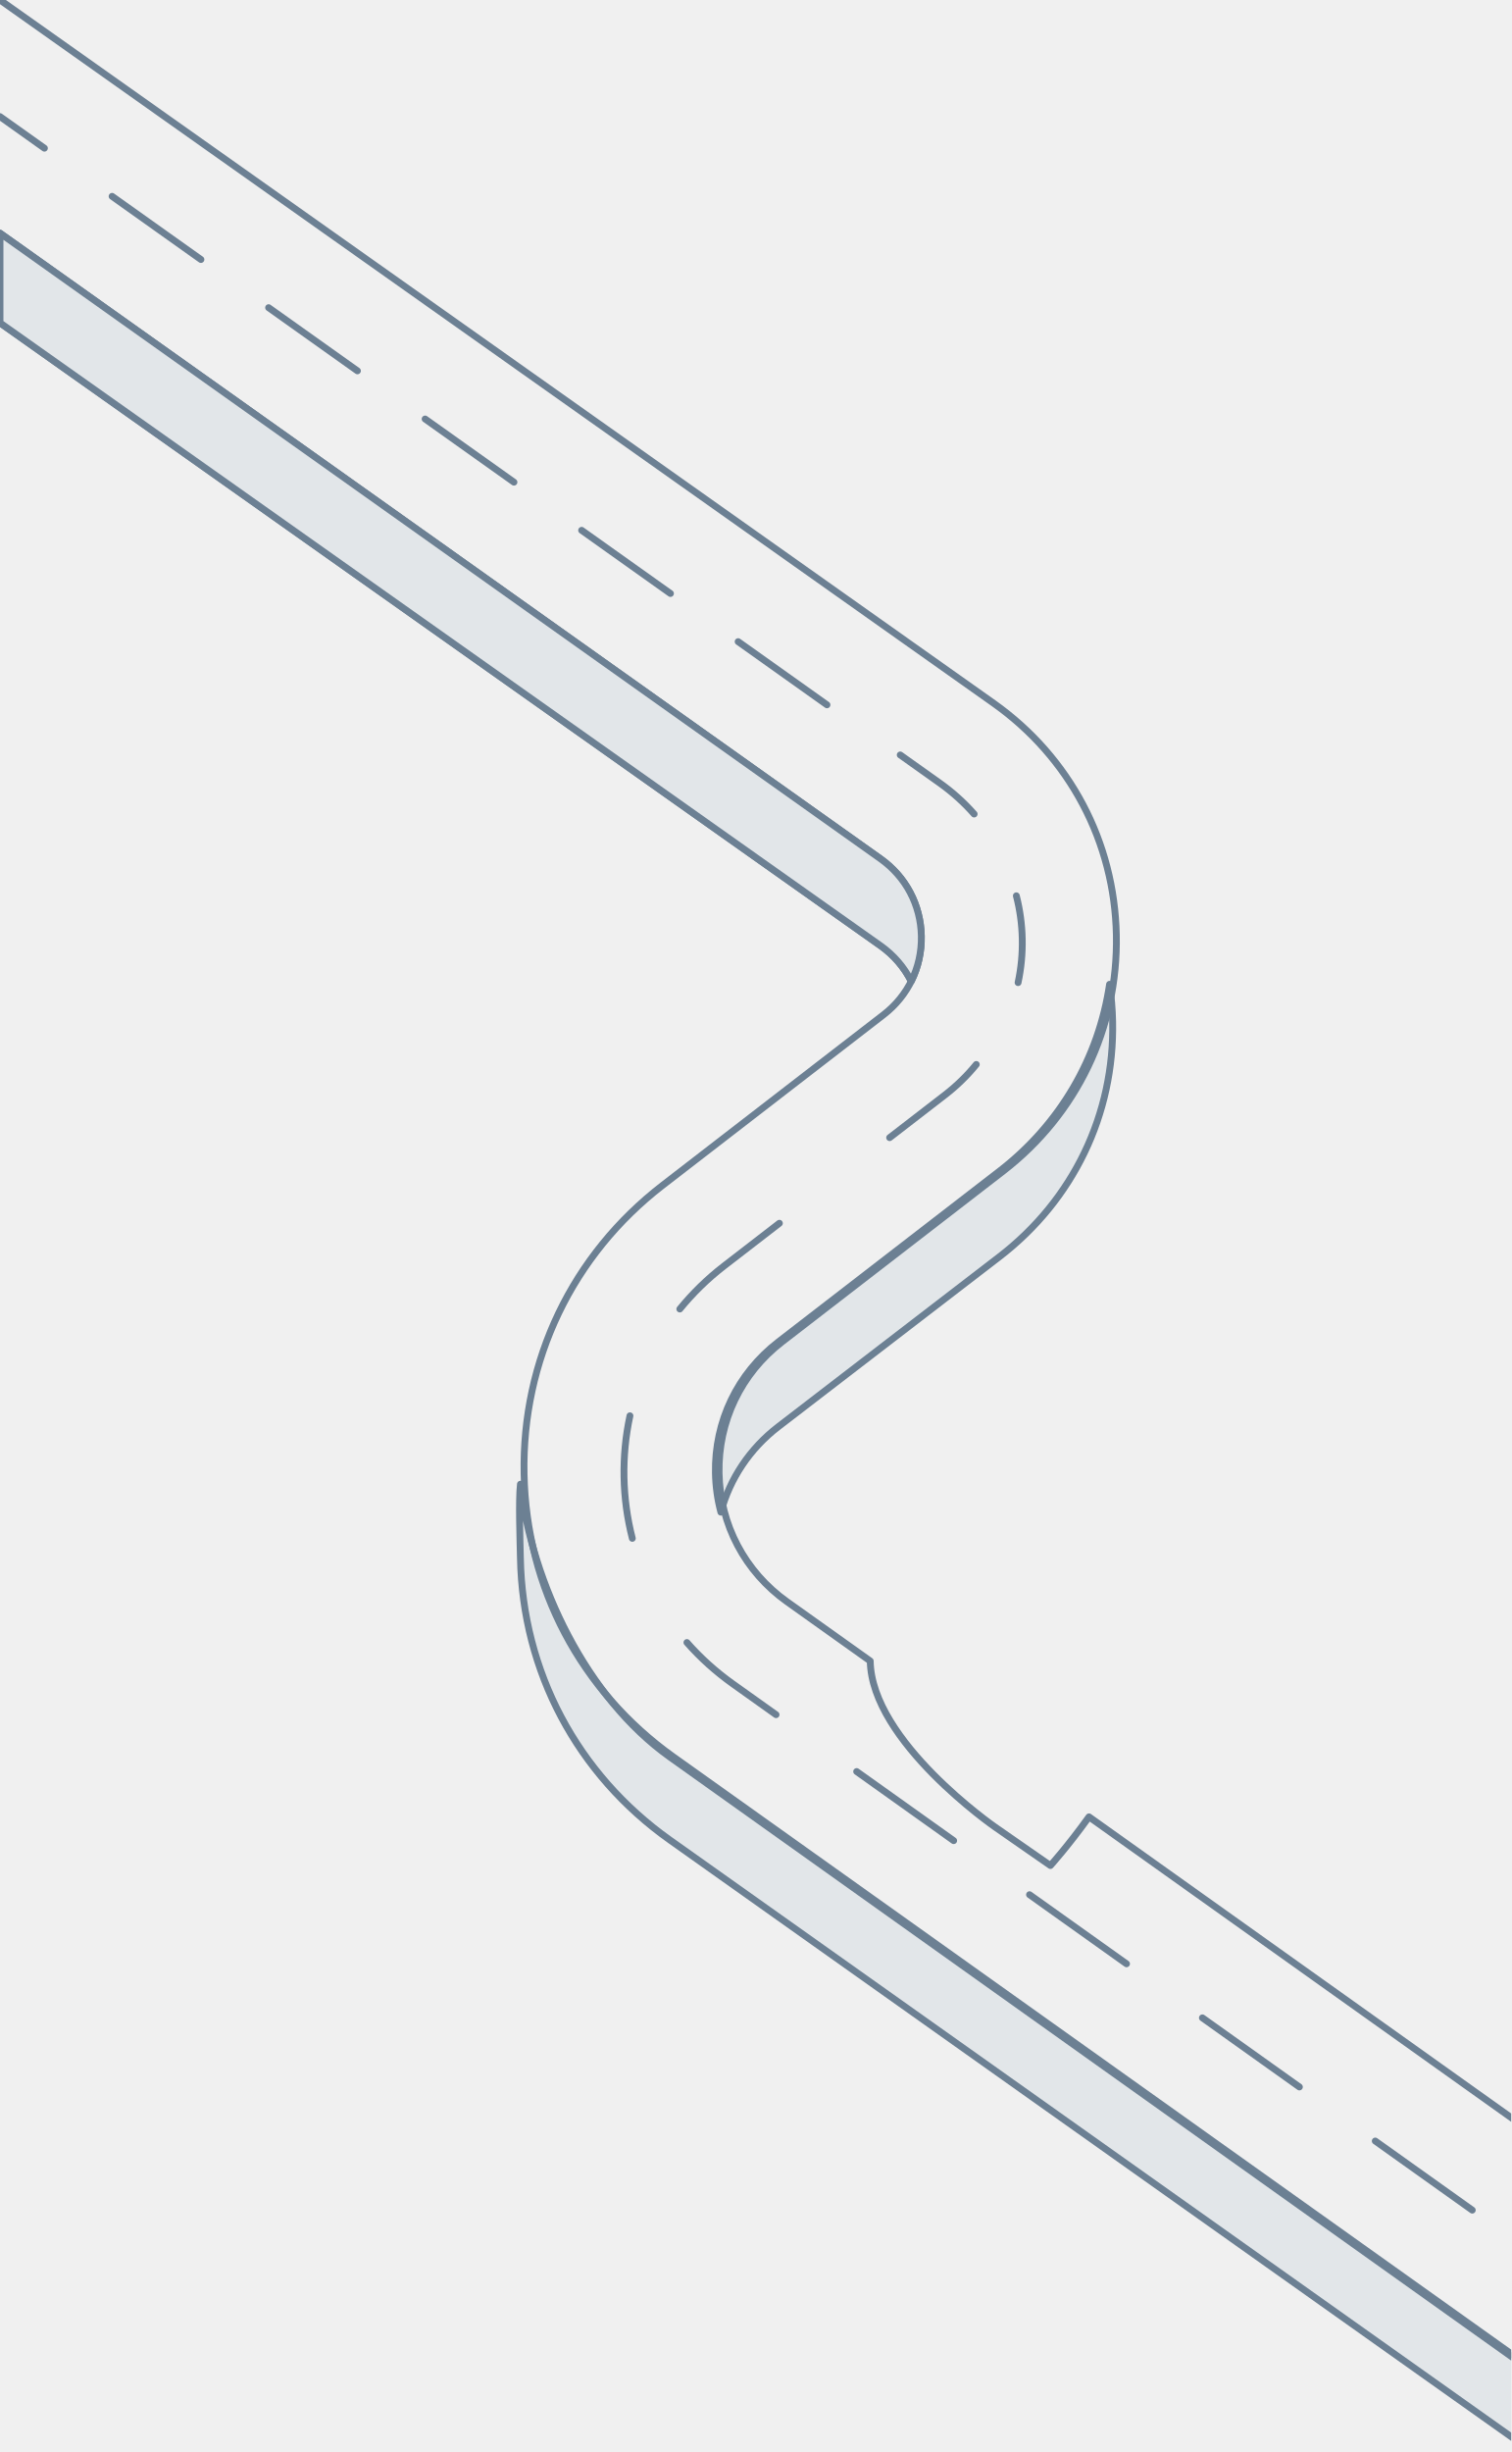
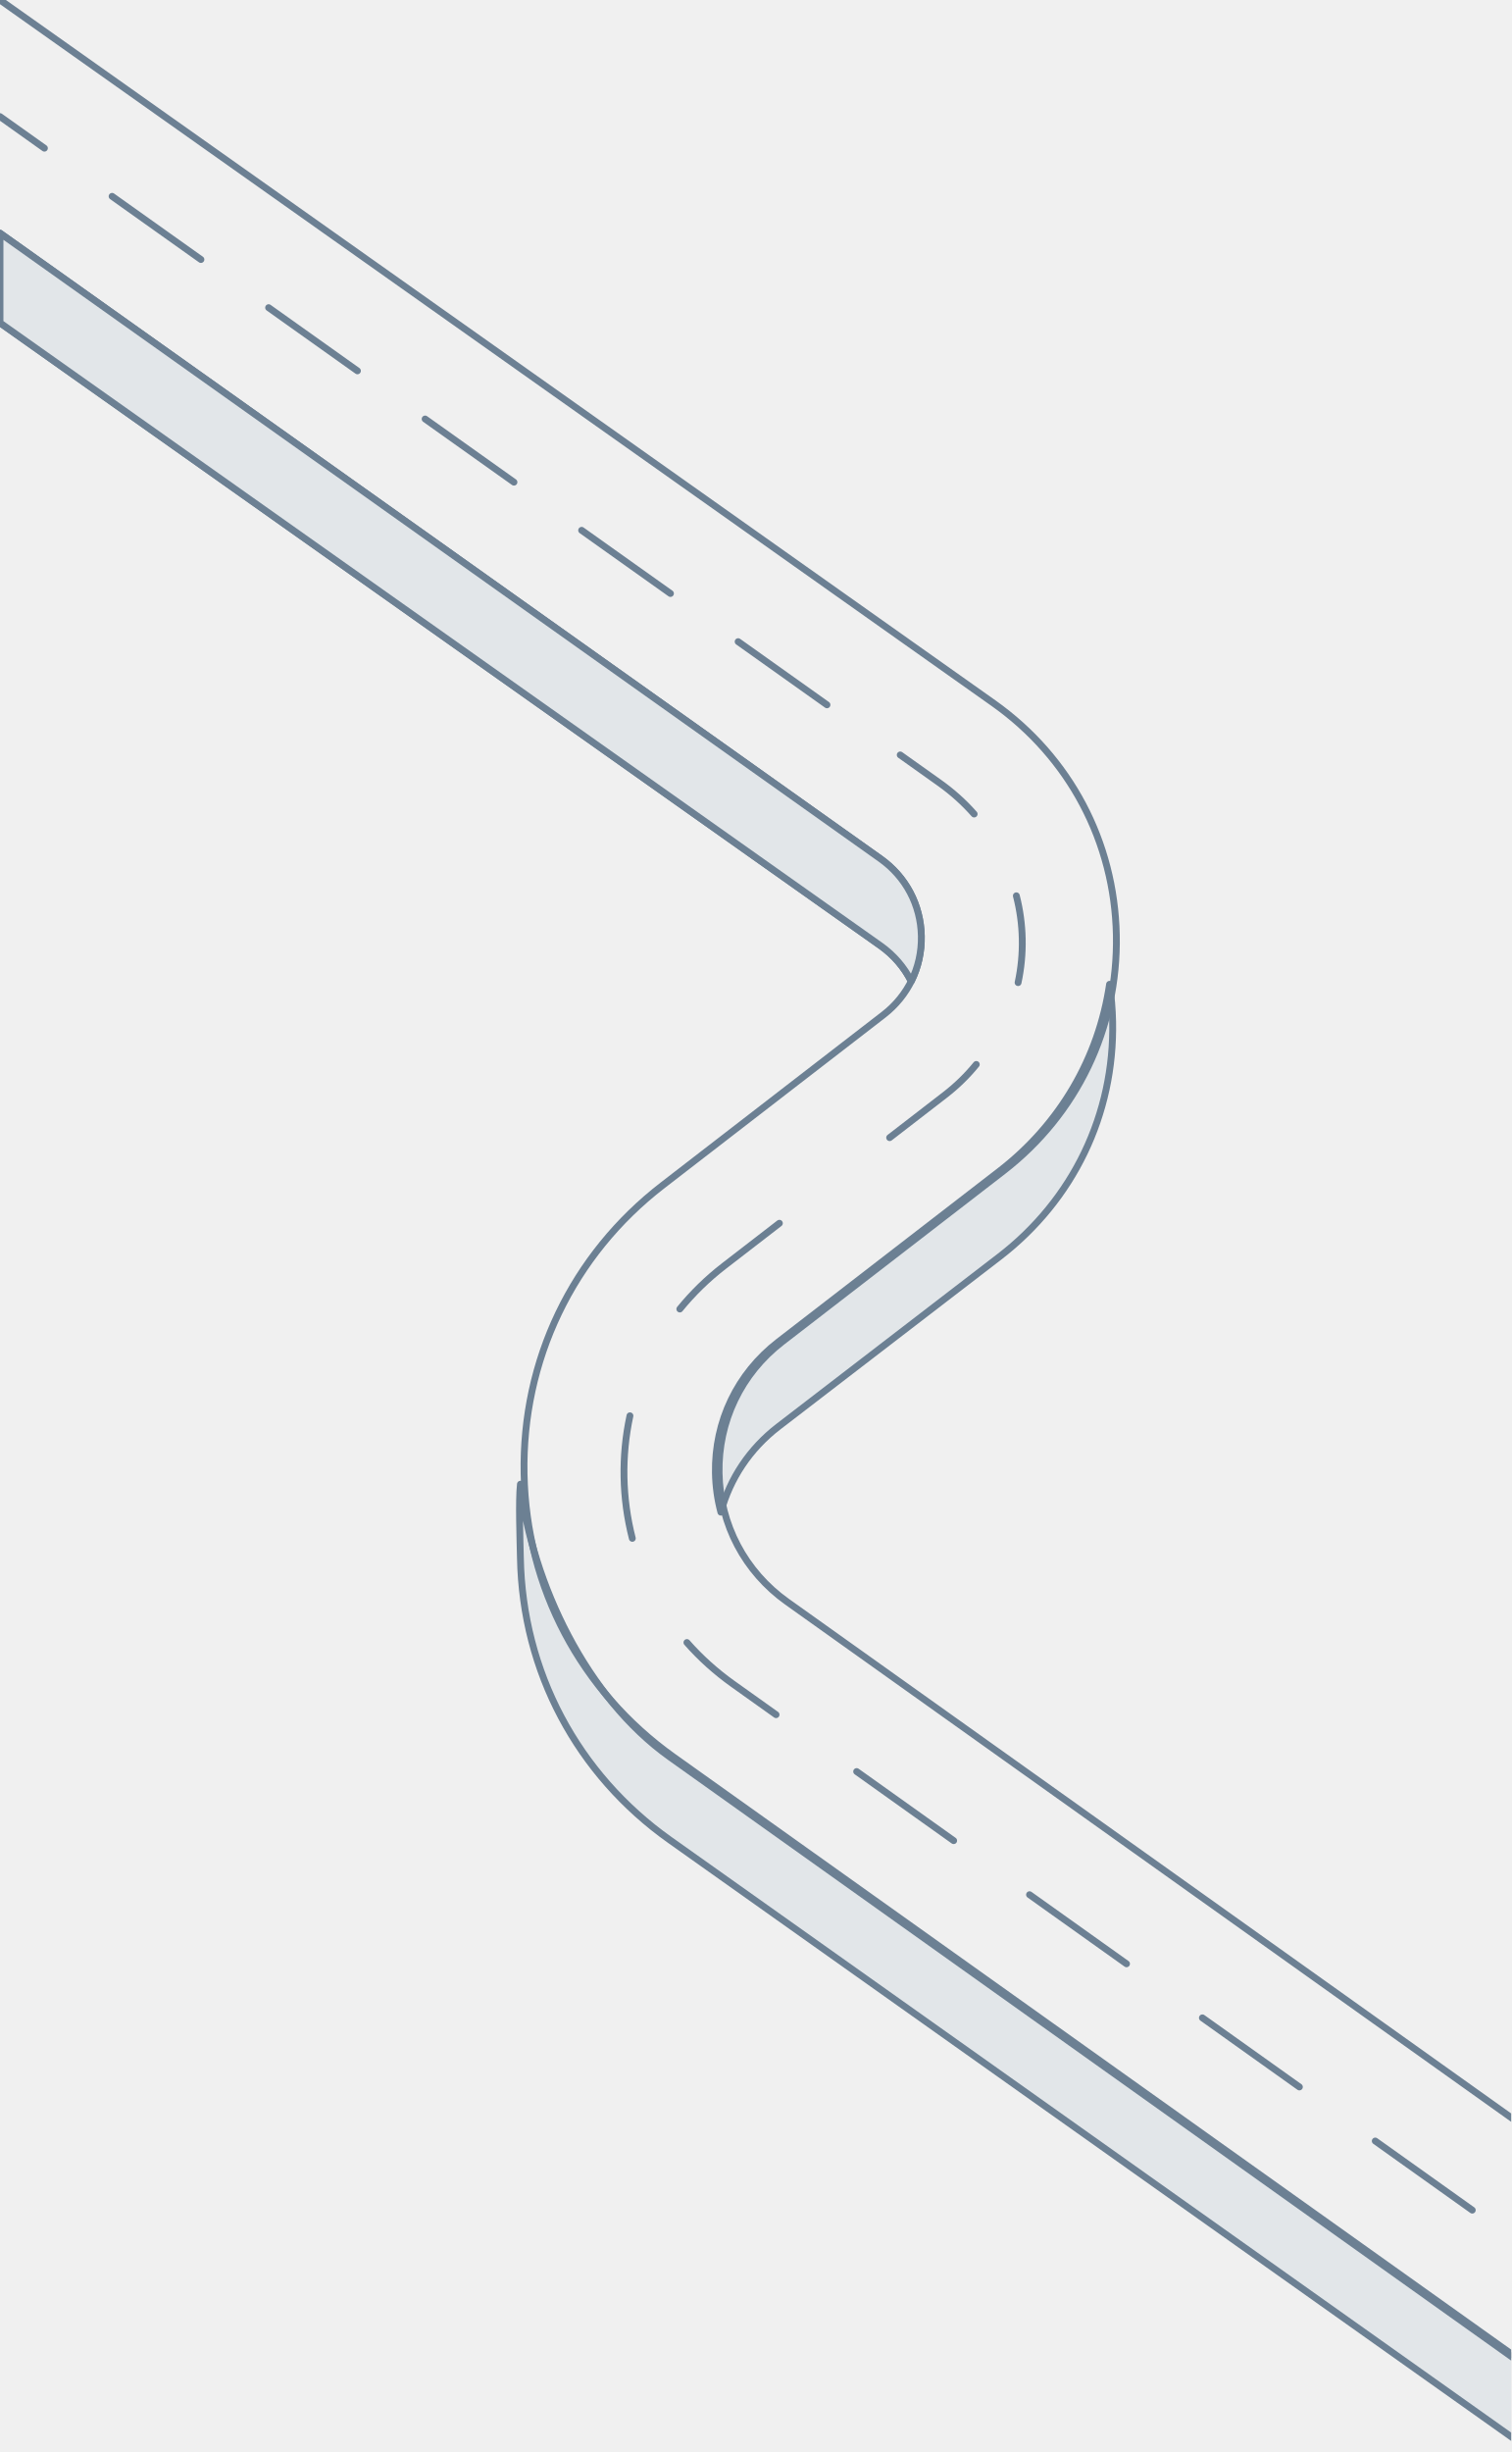
<svg xmlns="http://www.w3.org/2000/svg" width="442" height="717" viewBox="0 0 442 717" fill="none">
-   <g clip-path="url(#clip0_13925_6171)">
+   <g clip-path="url(#clip0_15219_14219)">
    <path fill-rule="evenodd" clip-rule="evenodd" d="M1548.93 863.725L1047.95 509.884C1030.74 497.724 1007.98 498.235 991.344 511.153L715.003 725.473C684.098 749.453 647.058 762.541 607.89 763.336C568.722 764.151 531.187 752.559 499.314 729.867L195.943 513.786C171.624 496.46 155.609 463.148 152.218 434C151.665 438.714 152.122 450.795 152.216 455.64C152.862 488.755 168.799 518.796 195.943 538.05L499.314 753.184C531.187 775.776 568.722 787.317 607.89 786.506C647.058 785.714 684.098 772.683 715.003 748.809L991.344 535.429C1007.98 522.567 1030.74 522.058 1047.95 534.165L1548.93 894.482" fill="#E2E6E9" />
    <path d="M1548.93 863.725L1047.95 509.884C1030.74 497.724 1007.98 498.235 991.344 511.153L715.003 725.473C684.098 749.453 647.058 762.541 607.89 763.336C568.722 764.151 531.187 752.559 499.314 729.867L195.943 513.786C171.624 496.46 155.609 463.148 152.218 434C151.665 438.714 152.122 450.795 152.216 455.64C152.862 488.755 168.799 518.796 195.943 538.05L499.314 753.184C531.187 775.776 568.722 787.317 607.89 786.506C647.058 785.714 684.098 772.683 715.003 748.809L991.344 535.429C1007.98 522.567 1030.74 522.058 1047.95 534.165L1548.93 894.482" stroke="#6C8093" stroke-width="2" stroke-linecap="round" stroke-linejoin="round" />
    <path fill-rule="evenodd" clip-rule="evenodd" d="M210.846 442.177C213.482 432.365 219.279 423.629 227.653 417.186L292.313 367.494C313.91 350.899 325.991 325.818 325.44 298.7C325.365 295.021 325.06 291.389 324.533 287.818C321.345 309.391 310.032 328.804 292.313 342.479L227.653 392.389C215.667 401.651 208.962 415.63 209.247 430.745C209.321 434.671 209.865 438.502 210.846 442.177Z" fill="#E2E6E9" stroke="#6C8093" stroke-width="2" stroke-linecap="round" stroke-linejoin="round" />
-     <path d="M269.483 273.682C269.582 278.384 268.547 282.904 266.526 286.942C264.479 282.856 261.424 279.278 257.517 276.52L0 94.407V68.188L257.517 251.104C264.944 256.37 269.293 264.609 269.483 273.682ZM269.483 273.682C269.673 282.755 265.646 291.146 258.447 296.714L193.788 346.625C167.404 366.986 152.645 397.747 153.29 431.008C153.936 464.269 169.873 494.442 197.017 513.781L500.388 729.863C532.262 752.554 569.796 764.146 608.964 763.332C648.132 762.536 685.172 749.448 716.077 725.468L992.418 511.148C1009.06 498.23 1031.81 497.719 1049.02 509.879L1550 863.72M263.307 220.755L274.75 228.893C278.584 231.615 281.978 234.688 284.926 238.03M297.273 261.945C299.404 270.239 299.578 278.955 297.779 287.329M260.214 332.665L276.379 320.187C279.868 317.493 282.926 314.491 285.555 311.26M198.842 382.777C202.559 378.208 206.877 373.972 211.795 370.173L227.961 357.696M184.252 413.998C181.708 425.82 181.946 438.123 184.947 449.838M1032.82 474.947C1024.59 473.817 1016.23 474.004 1008.06 475.5M226.991 501.396L214.351 492.393C209.289 488.787 204.81 484.719 200.919 480.298M1056.5 482.17C1060.18 483.974 1063.75 486.085 1067.18 488.504L1079.7 497.351M962.831 499.511L974.345 490.581C977.658 488.011 981.131 485.742 984.725 483.775M711.852 695.173L700.338 704.103C695.976 707.486 691.475 710.604 686.856 713.457M530.308 716.641C525.577 713.978 520.952 711.045 516.455 707.843L503.815 698.839M625.393 735.182C636.212 733.805 646.911 731.28 657.296 727.61M560.422 729.582C570.949 732.826 581.742 734.914 592.608 735.849M215.9 187.626L241.882 206.102M170.122 155.072L196.104 173.548M124.343 122.518L150.326 140.994M78.565 89.964L104.547 108.44M32.787 57.41L58.769 75.886M0 34.094L12.991 43.333M250.565 518.023L278.937 538.232M301.126 554.037L329.498 574.245M351.688 590.05L380.06 610.259M402.25 626.064L430.622 646.273M452.812 662.078L481.184 682.286M758.242 658.689L732.215 678.875M804.299 622.969L778.272 643.155M850.355 587.249L824.328 607.435M896.412 551.529L870.385 571.715M942.469 515.809L916.441 535.995M1102.11 513.601L1130.26 533.485M1152.21 548.989L1180.36 568.873M1202.31 584.377L1230.46 604.261M1252.41 619.765L1280.56 639.649M1302.51 655.153L1330.66 675.037M1352.61 690.541L1380.76 710.425M1402.71 725.929L1430.87 745.812M1452.82 761.317L1480.97 781.2M1502.92 796.705L1531.07 816.588M0 0L290.637 205.645C312.899 221.442 325.968 246.141 326.519 273.379C327.069 300.616 314.988 325.808 293.391 342.476L228.732 392.387C216.746 401.649 210.041 415.628 210.325 430.743C210.611 445.858 217.867 459.571 230.194 468.36L254.537 485.698C254.898 509.233 291.033 534.245 291.033 534.245L307.238 545.507C307.238 545.507 312.282 539.957 318.522 531.273L459.696 631.827C459.686 632.246 459.681 632.665 459.681 633.086C459.681 656.723 496.18 681.987 496.18 681.987L512.385 693.249C512.385 693.249 517.848 687.238 524.437 677.94L533.565 684.442C577.672 715.846 638.361 714.615 681.138 681.449L813.758 578.594C814.738 579.317 815.297 579.704 815.297 579.704L831.503 590.966C831.503 590.966 853.146 567.152 862.233 540.998L957.479 467.129C994.101 438.717 1044.15 437.618 1082.01 464.344L1177.73 532.084C1179 555.344 1214.19 579.704 1214.19 579.704L1230.4 590.966C1230.4 590.966 1235.29 585.588 1241.39 577.136L1550 795.532" stroke="#6C8093" stroke-width="2" stroke-linecap="round" stroke-linejoin="round" />
+     <path d="M269.483 273.682C269.582 278.384 268.547 282.904 266.526 286.942C264.479 282.856 261.424 279.278 257.517 276.52L0 94.407V68.188L257.517 251.104C264.944 256.37 269.294 264.609 269.483 273.682ZM269.483 273.682C269.673 282.755 265.646 291.146 258.447 296.714L193.788 346.625C167.404 366.986 152.645 397.747 153.29 431.008C153.936 464.269 169.873 494.442 197.017 513.781L500.388 729.863C532.262 752.554 569.796 764.146 608.964 763.332C648.132 762.536 685.172 749.448 716.077 725.468L992.418 511.148C1009.06 498.23 1031.81 497.719 1049.02 509.879L1550 863.72M263.307 220.755L274.75 228.893C278.584 231.615 281.978 234.688 284.927 238.03M297.273 261.945C299.404 270.239 299.578 278.955 297.779 287.329M260.214 332.665L276.379 320.187C279.868 317.493 282.926 314.491 285.555 311.26M198.842 382.777C202.559 378.208 206.877 373.972 211.795 370.173L227.961 357.696M184.252 413.998C181.708 425.82 181.946 438.123 184.947 449.838M1032.82 474.947C1024.59 473.817 1016.23 474.004 1008.06 475.5M226.991 501.396L214.351 492.393C209.289 488.787 204.81 484.719 200.919 480.298M1056.5 482.17C1060.18 483.974 1063.75 486.085 1067.18 488.504L1079.7 497.351M962.831 499.511L974.345 490.581C977.658 488.011 981.131 485.742 984.725 483.775M711.852 695.173L700.338 704.103C695.976 707.486 691.475 710.604 686.856 713.457M530.308 716.641C525.577 713.978 520.952 711.045 516.456 707.843L503.815 698.839M625.394 735.182C636.213 733.805 646.911 731.28 657.296 727.61M560.422 729.582C570.949 732.826 581.742 734.914 592.608 735.849M215.9 187.626L241.882 206.102M170.122 155.072L196.104 173.548M124.343 122.518L150.326 140.994M78.565 89.964L104.548 108.44M32.787 57.41L58.769 75.886M0 34.094L12.991 43.333M250.565 518.023L278.937 538.232M301.126 554.037L329.498 574.245M351.688 590.05L380.06 610.259M402.25 626.064L430.622 646.273M452.812 662.078L481.184 682.286M758.242 658.689L732.215 678.875M804.299 622.969L778.272 643.155M850.355 587.249L824.328 607.435M896.412 551.529L870.385 571.715M942.469 515.809L916.442 535.995M1102.11 513.601L1130.26 533.485M1152.21 548.989L1180.36 568.873M1202.31 584.377L1230.46 604.261M1252.41 619.765L1280.56 639.649M1302.51 655.153L1330.66 675.036M1352.61 690.541L1380.76 710.425M1402.72 725.929L1430.87 745.812M1452.82 761.317L1480.97 781.2M1502.92 796.705L1531.07 816.588M0 0L290.637 205.645C312.899 221.442 325.968 246.141 326.519 273.379C327.069 300.616 314.989 325.808 293.391 342.476L228.732 392.387C216.746 401.649 210.041 415.628 210.326 430.743C210.611 445.858 217.867 459.571 230.194 468.36L254.537 485.698L318.522 531.273L459.696 631.827C459.686 632.246 459.681 632.665 459.681 633.086C459.681 656.723 496.18 681.987 496.18 681.987L512.385 693.249C512.385 693.249 517.848 687.238 524.437 677.94L533.565 684.441C577.672 715.846 638.361 714.615 681.138 681.449L813.758 578.594C814.738 579.317 815.298 579.704 815.298 579.704L831.503 590.966C831.503 590.966 853.146 567.152 862.233 540.998L957.479 467.129C994.101 438.717 1044.15 437.618 1082.01 464.344L1177.73 532.084C1179 555.344 1214.19 579.704 1214.19 579.704L1230.4 590.966C1230.4 590.966 1235.29 585.588 1241.39 577.136L1550 795.532" stroke="#6C8093" stroke-width="2" stroke-linecap="round" stroke-linejoin="round" />
    <path d="M257.517 276.52L0 94.407V68.189L257.517 251.104C264.944 256.37 269.293 264.609 269.483 273.682C269.582 278.384 268.547 282.904 266.526 286.942C264.479 282.856 261.424 279.278 257.517 276.52Z" fill="#E2E6E9" stroke="#6C8093" stroke-width="2" stroke-linecap="round" stroke-linejoin="round" />
  </g>
  <defs>
-     <clipPath id="clip0_13925_6171">
+     <clipPath id="clip0_15219_14219">
      <rect width="442" height="717" fill="white" />
    </clipPath>
  </defs>
</svg>
